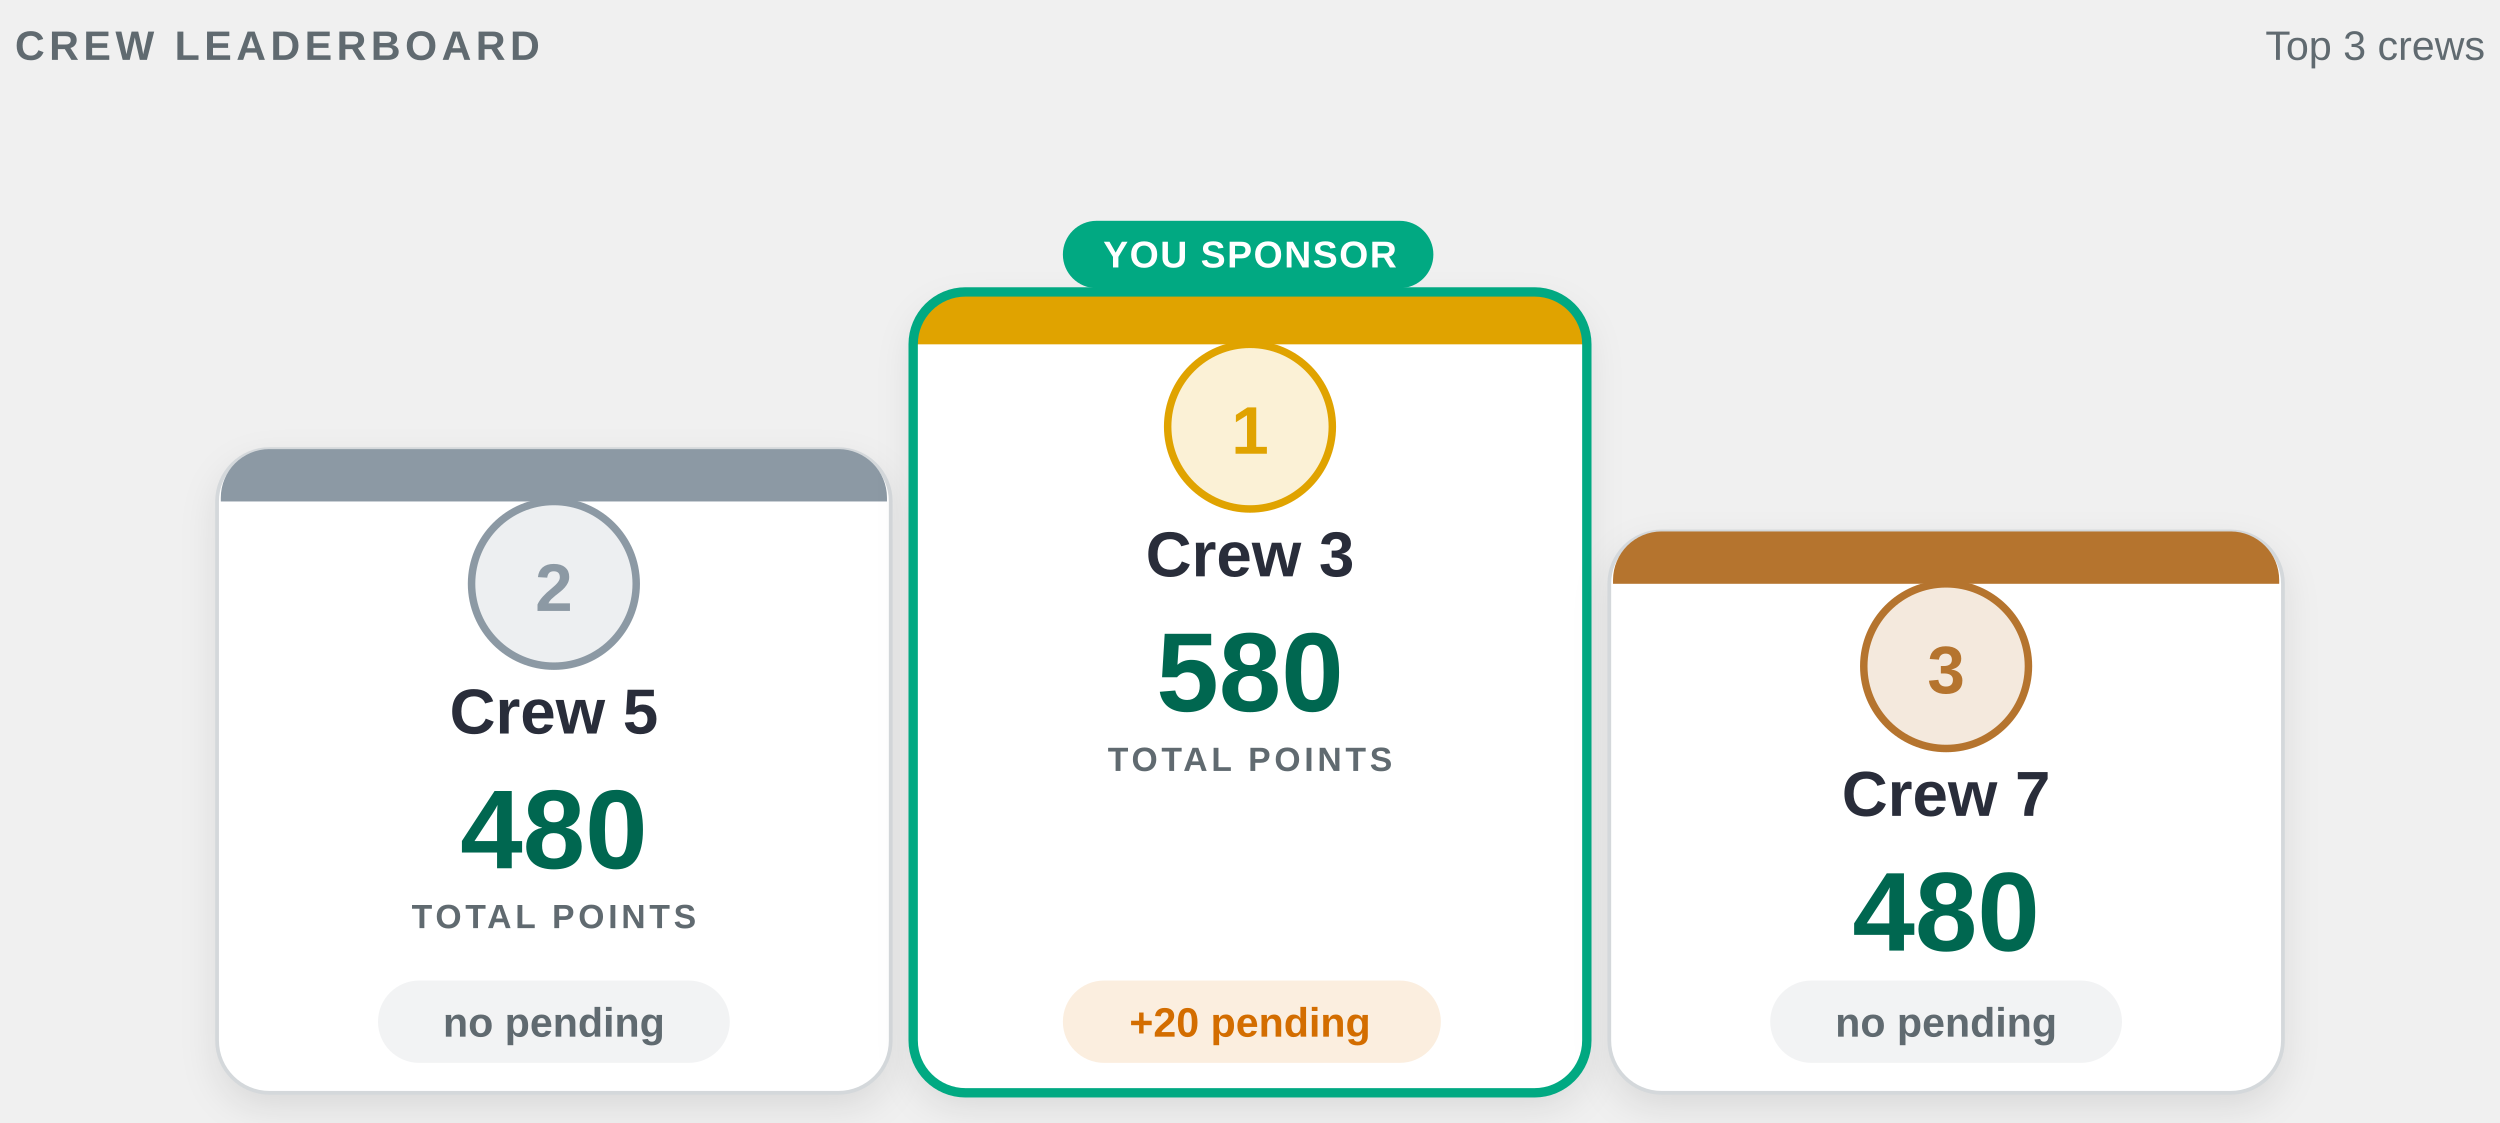
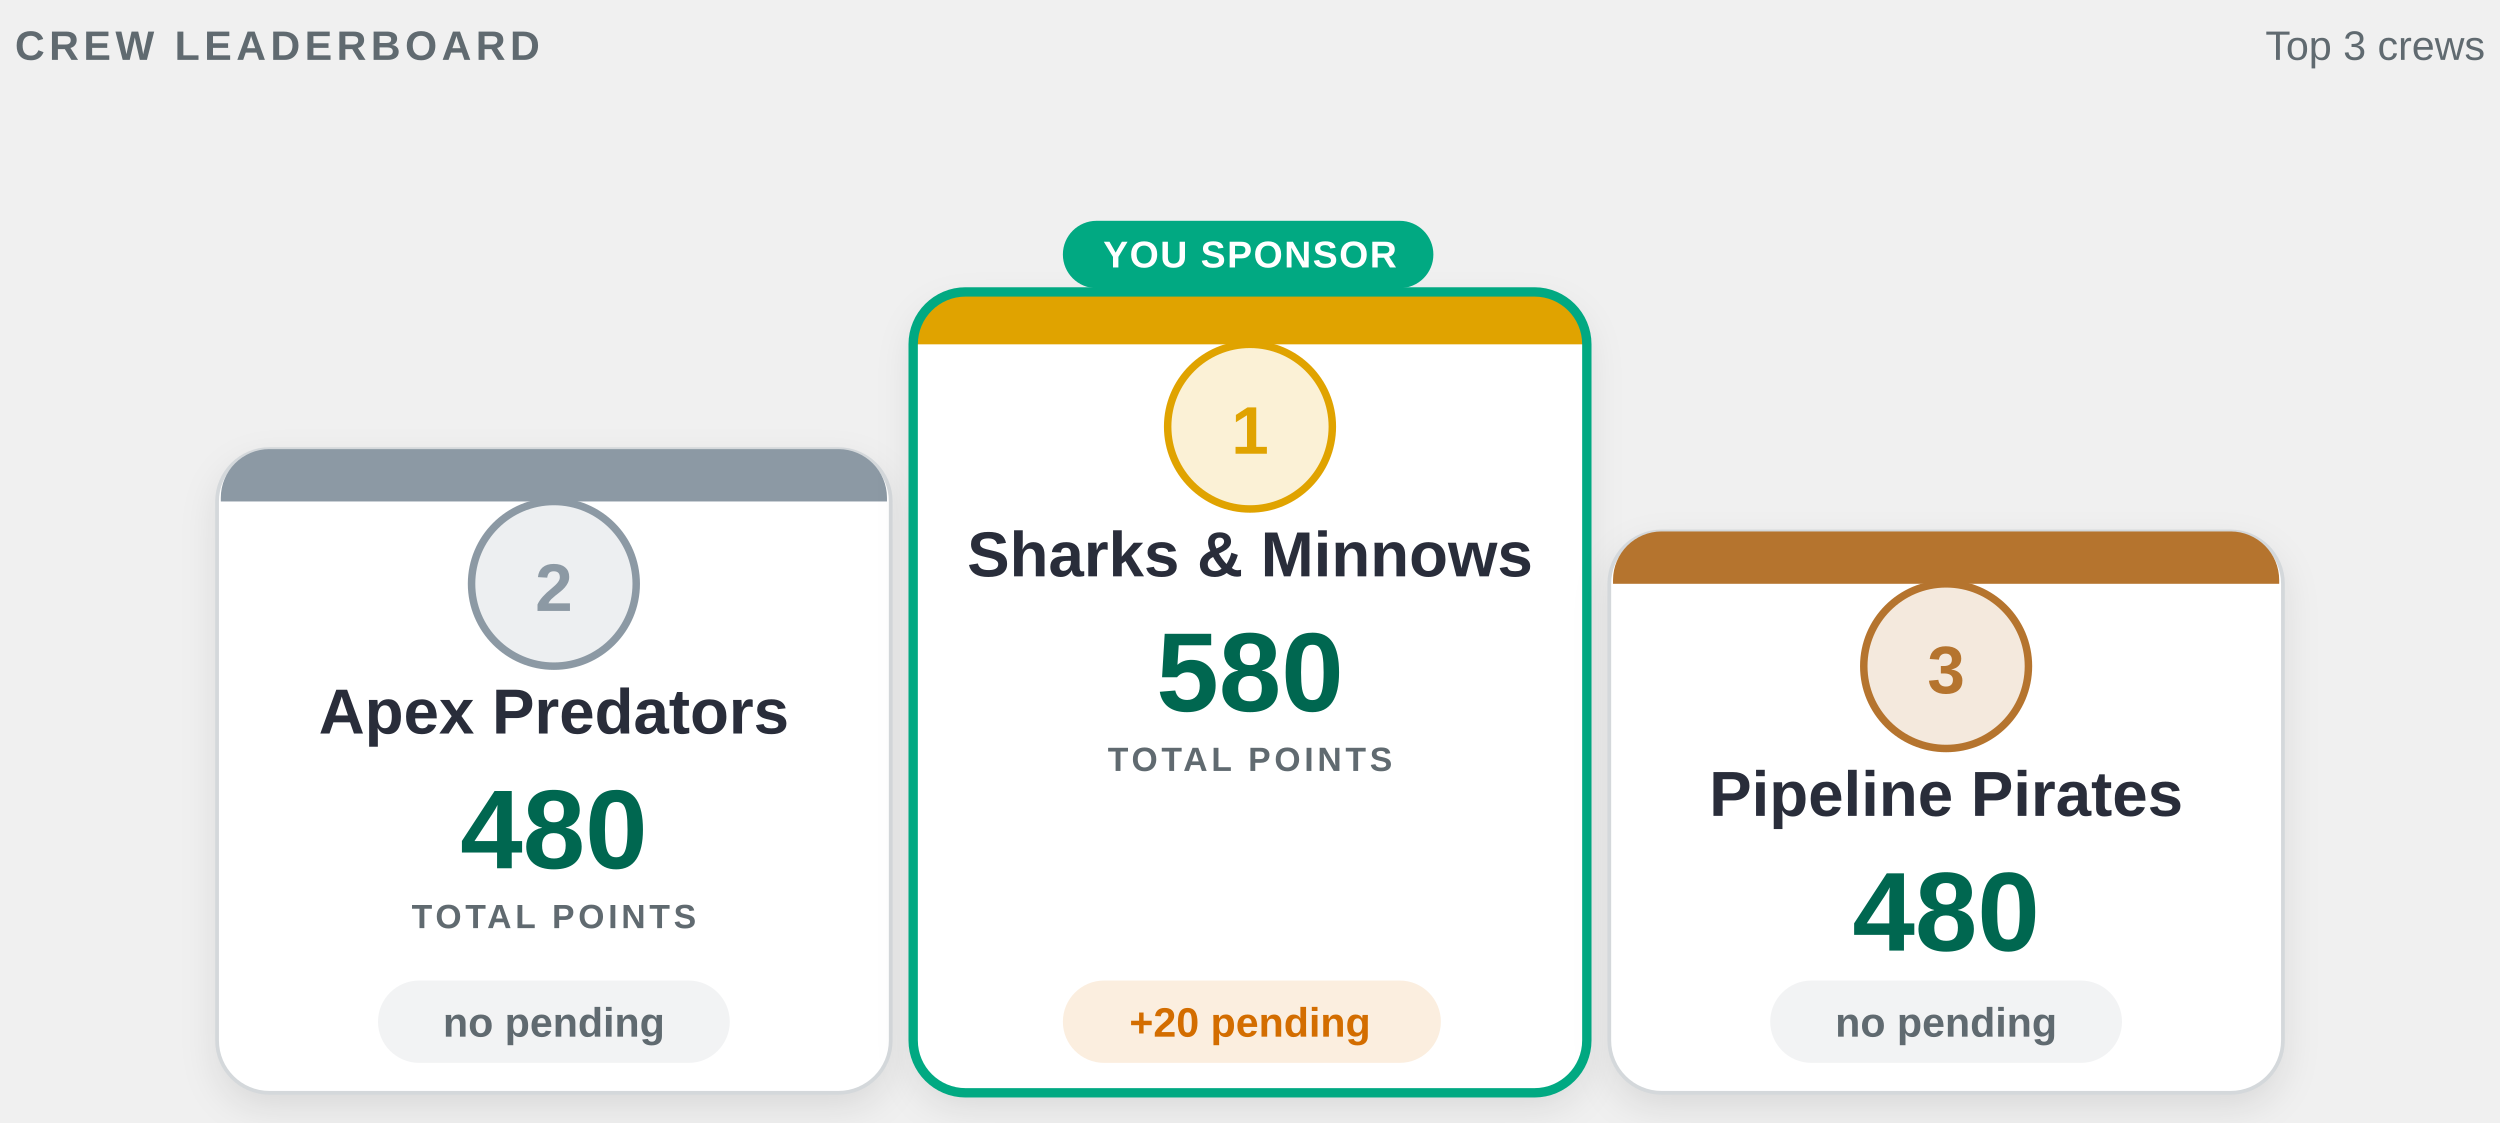
<svg xmlns="http://www.w3.org/2000/svg" viewBox="0 0 668 300" width="668" height="300">
  <defs>
    <filter id="blur" x="-20%" y="-20%" width="140%" height="140%">
      <feGaussianBlur stdDeviation="5" />
    </filter>
  </defs>
  <style>.fu{animation:fu .55s cubic-bezier(.2,.7,.2,1) both}.fo{animation:fo .5s ease-out both}.pp{animation:pp .5s cubic-bezier(.2,.7,.2,1) both;transform-box:fill-box;transform-origin:center}.gx{animation:gx .65s cubic-bezier(.2,.7,.2,1) both;transform-box:fill-box;transform-origin:left center}.rw{animation:rw .5s cubic-bezier(.2,.7,.2,1) both}.ring{transform-box:fill-box;transform-origin:center;animation:ring 2.8s ease-out infinite}.brz{animation:brz 2.6s ease-in-out infinite}.bob{transform-box:fill-box;transform-origin:center;animation:bob 2.4s ease-in-out infinite}@keyframes fu{from{opacity:0;transform:translateY(12px)}to{opacity:1;transform:none}}@keyframes fo{from{opacity:0}to{opacity:1}}@keyframes pp{from{opacity:0;transform:scale(.5)}to{opacity:1;transform:scale(1)}}@keyframes gx{from{transform:scaleX(0)}to{transform:scaleX(1)}}@keyframes rw{from{opacity:0;transform:translateX(-18px)}to{opacity:1;transform:none}}@keyframes ring{0%{opacity:.45;transform:scale(.75)}70%{opacity:0;transform:scale(2)}100%{opacity:0;transform:scale(2)}}@keyframes brz{0%,100%{opacity:.9}50%{opacity:.45}}@keyframes bob{0%,100%{transform:translateY(0) rotate(-4deg)}50%{transform:translateY(-2px) rotate(4deg)}}@media(prefers-reduced-motion:reduce){.fu,.fo,.pp,.gx,.rw,.ring,.brz,.scrl,.bob{animation:none}}</style>
  <text x="4" y="16" font-family="Liberation Sans, Arial, Helvetica, sans-serif" font-size="11" font-weight="700" letter-spacing="1.2" fill="#606a70" text-anchor="start">CREW LEADERBOARD</text>
  <text x="664" y="16" font-family="Liberation Sans, Arial, Helvetica, sans-serif" font-size="11" fill="#606a70" text-anchor="end">Top 3 crews</text>
  <g class="fu" style="animation-delay:0.18s">
    <rect x="58" y="124" width="180" height="172" rx="14" fill="#000000" opacity="0.1" filter="url(#blur)" />
    <rect x="58" y="120" width="180" height="172" rx="14" fill="#ffffff" stroke="#d4d8db" />
    <path d="M59,134 v-1 a13,13 0 0 1 13,-13 h152 a13,13 0 0 1 13,13 v1 z" fill="#8C99A4" />
    <g class="pp" style="animation-delay:0.39s">
      <circle cx="148" cy="156" r="22" fill="#EDEFF1" stroke="#8C99A4" stroke-width="2" />
      <text x="148" y="157" font-family="Liberation Sans, Arial, Helvetica, sans-serif" font-size="18" font-weight="700" fill="#8C99A4" text-anchor="middle" dominant-baseline="central">2</text>
    </g>
-     <text x="148" y="196" font-family="Liberation Sans, Arial, Helvetica, sans-serif" font-size="17" font-weight="700" fill="#292d3a" text-anchor="middle">Crew 5</text>
+     <text x="148" y="196" font-family="Liberation Sans, Arial, Helvetica, sans-serif" font-size="17" font-weight="700" fill="#292d3a" text-anchor="middle">Apex Predators</text>
    <text x="148" y="232" font-family="Liberation Sans, Arial, Helvetica, sans-serif" font-size="30" font-weight="700" fill="#006750" text-anchor="middle">480</text>
    <text x="148" y="248" font-family="Liberation Sans, Arial, Helvetica, sans-serif" font-size="9" font-weight="600" letter-spacing="1" fill="#606a70" text-anchor="middle">TOTAL POINTS</text>
    <rect x="101" y="262" width="94" height="22" rx="11" fill="#f2f3f4" />
    <text x="148" y="277" font-family="Liberation Sans, Arial, Helvetica, sans-serif" font-size="11" font-weight="600" fill="#606a70" text-anchor="middle">no pending</text>
  </g>
  <g class="fu" style="animation-delay:0.34s">
    <rect x="244" y="82" width="180" height="214" rx="14" fill="#000000" opacity="0.1" filter="url(#blur)" />
    <rect x="244" y="78" width="180" height="214" rx="14" fill="#ffffff" stroke="#d4d8db" />
    <path d="M245,92 v-1 a13,13 0 0 1 13,-13 h152 a13,13 0 0 1 13,13 v1 z" fill="#E0A300" />
    <circle cx="334" cy="114" r="22" fill="none" stroke="#E0A300" stroke-width="2" class="ring" opacity="0" />
    <g class="pp" style="animation-delay:0.55s">
      <circle cx="334" cy="114" r="22" fill="#FBF1D6" stroke="#E0A300" stroke-width="2" />
      <text x="334" y="115" font-family="Liberation Sans, Arial, Helvetica, sans-serif" font-size="18" font-weight="700" fill="#E0A300" text-anchor="middle" dominant-baseline="central">1</text>
    </g>
-     <text x="334" y="154" font-family="Liberation Sans, Arial, Helvetica, sans-serif" font-size="17" font-weight="700" fill="#292d3a" text-anchor="middle">Crew 3</text>
+     <text x="334" y="154" font-family="Liberation Sans, Arial, Helvetica, sans-serif" font-size="17" font-weight="700" fill="#292d3a" text-anchor="middle">Sharks &amp; Minnows</text>
    <text x="334" y="190" font-family="Liberation Sans, Arial, Helvetica, sans-serif" font-size="30" font-weight="700" fill="#006750" text-anchor="middle">580</text>
    <text x="334" y="206" font-family="Liberation Sans, Arial, Helvetica, sans-serif" font-size="9" font-weight="600" letter-spacing="1" fill="#606a70" text-anchor="middle">TOTAL POINTS</text>
    <rect x="284" y="262" width="101" height="22" rx="11" fill="#FBEEDF" />
    <text x="334" y="277" font-family="Liberation Sans, Arial, Helvetica, sans-serif" font-size="11" font-weight="600" fill="#d36d00" text-anchor="middle">+20 pending</text>
    <rect x="244" y="78" width="180" height="214" rx="14" fill="none" stroke="#01a982" stroke-width="2.5" />
    <g class="pp">
      <rect x="284" y="59" width="99" height="18" rx="9" fill="#01a982" />
      <text x="334" y="68" font-family="Liberation Sans, Arial, Helvetica, sans-serif" font-size="10" font-weight="700" letter-spacing=".4" fill="#ffffff" text-anchor="middle" dominant-baseline="central">YOU SPONSOR</text>
    </g>
  </g>
  <g class="fu" style="animation-delay:0.05s">
    <rect x="430" y="146" width="180" height="150" rx="14" fill="#000000" opacity="0.1" filter="url(#blur)" />
    <rect x="430" y="142" width="180" height="150" rx="14" fill="#ffffff" stroke="#d4d8db" />
    <path d="M431,156 v-1 a13,13 0 0 1 13,-13 h152 a13,13 0 0 1 13,13 v1 z" fill="#B5742E" />
    <g class="pp" style="animation-delay:0.26s">
      <circle cx="520" cy="178" r="22" fill="#F4E9DD" stroke="#B5742E" stroke-width="2" />
      <text x="520" y="179" font-family="Liberation Sans, Arial, Helvetica, sans-serif" font-size="18" font-weight="700" fill="#B5742E" text-anchor="middle" dominant-baseline="central">3</text>
    </g>
-     <text x="520" y="218" font-family="Liberation Sans, Arial, Helvetica, sans-serif" font-size="17" font-weight="700" fill="#292d3a" text-anchor="middle">Crew 7</text>
+     <text x="520" y="218" font-family="Liberation Sans, Arial, Helvetica, sans-serif" font-size="17" font-weight="700" fill="#292d3a" text-anchor="middle">Pipeline Pirates</text>
    <text x="520" y="254" font-family="Liberation Sans, Arial, Helvetica, sans-serif" font-size="30" font-weight="700" fill="#006750" text-anchor="middle">480</text>
    <text x="520" y="270" font-family="Liberation Sans, Arial, Helvetica, sans-serif" font-size="9" font-weight="600" letter-spacing="1" fill="#606a70" text-anchor="middle">TOTAL POINTS</text>
    <rect x="473" y="262" width="94" height="22" rx="11" fill="#f2f3f4" />
    <text x="520" y="277" font-family="Liberation Sans, Arial, Helvetica, sans-serif" font-size="11" font-weight="600" fill="#606a70" text-anchor="middle">no pending</text>
  </g>
</svg>
